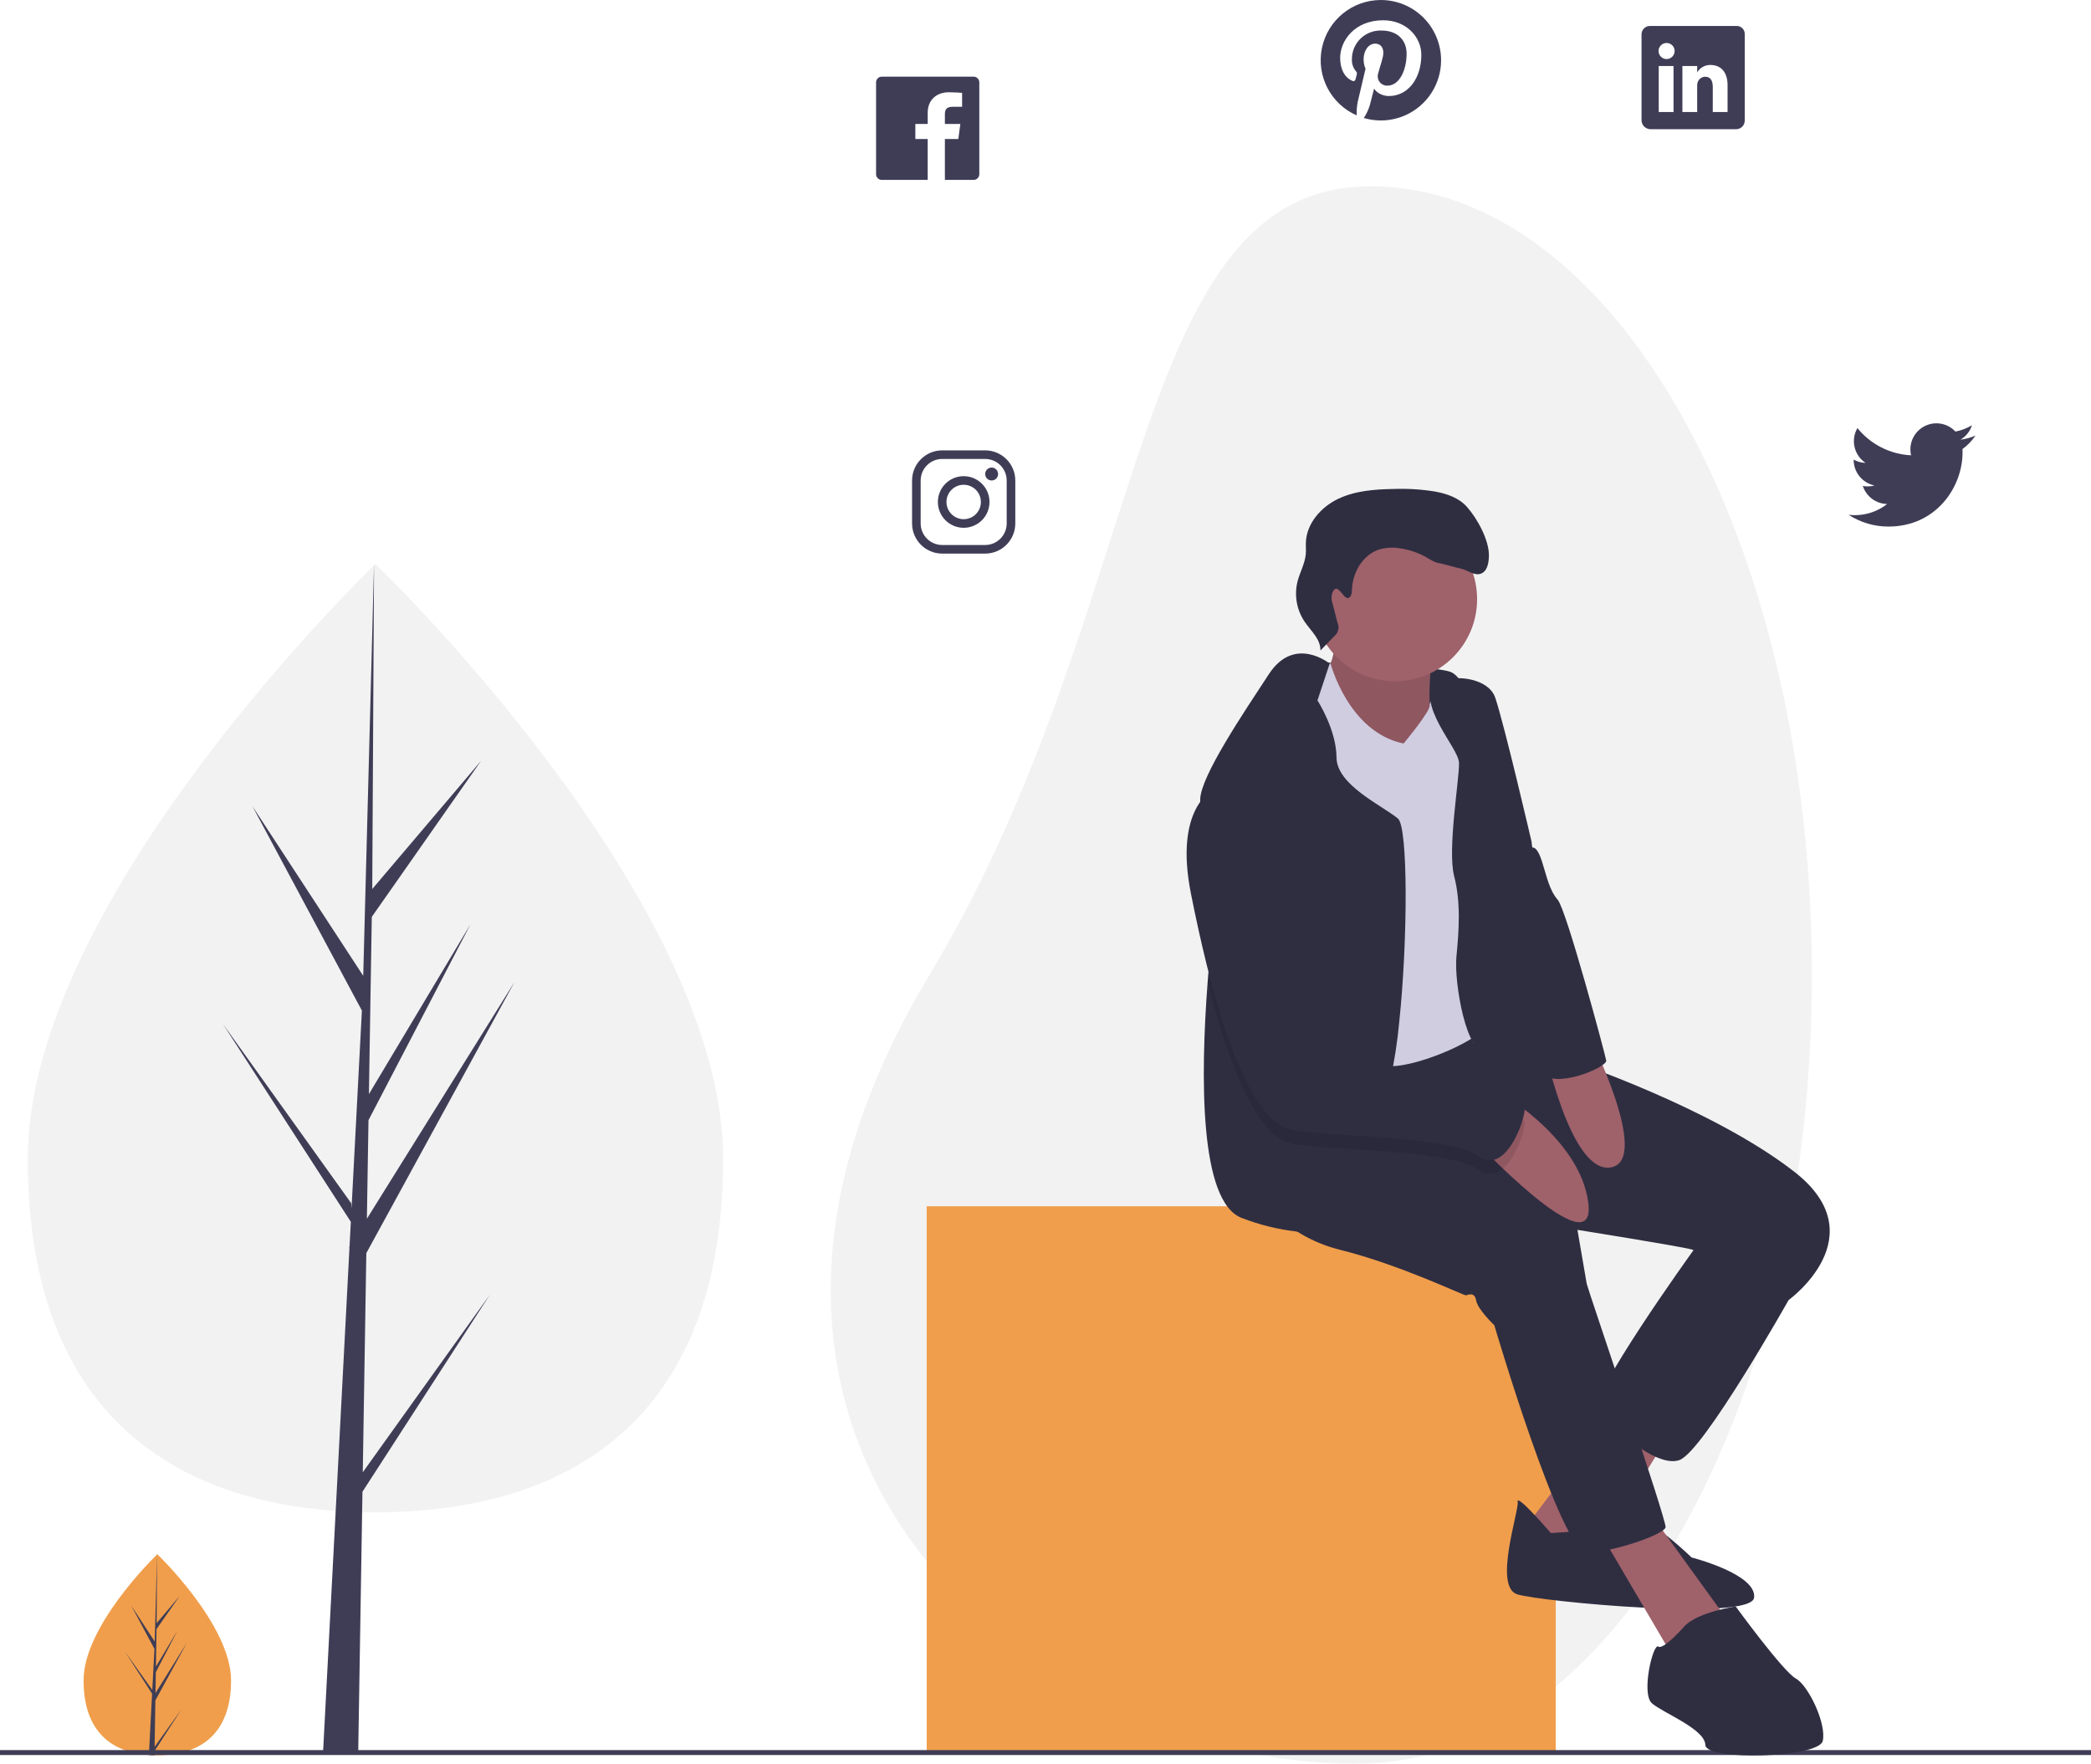
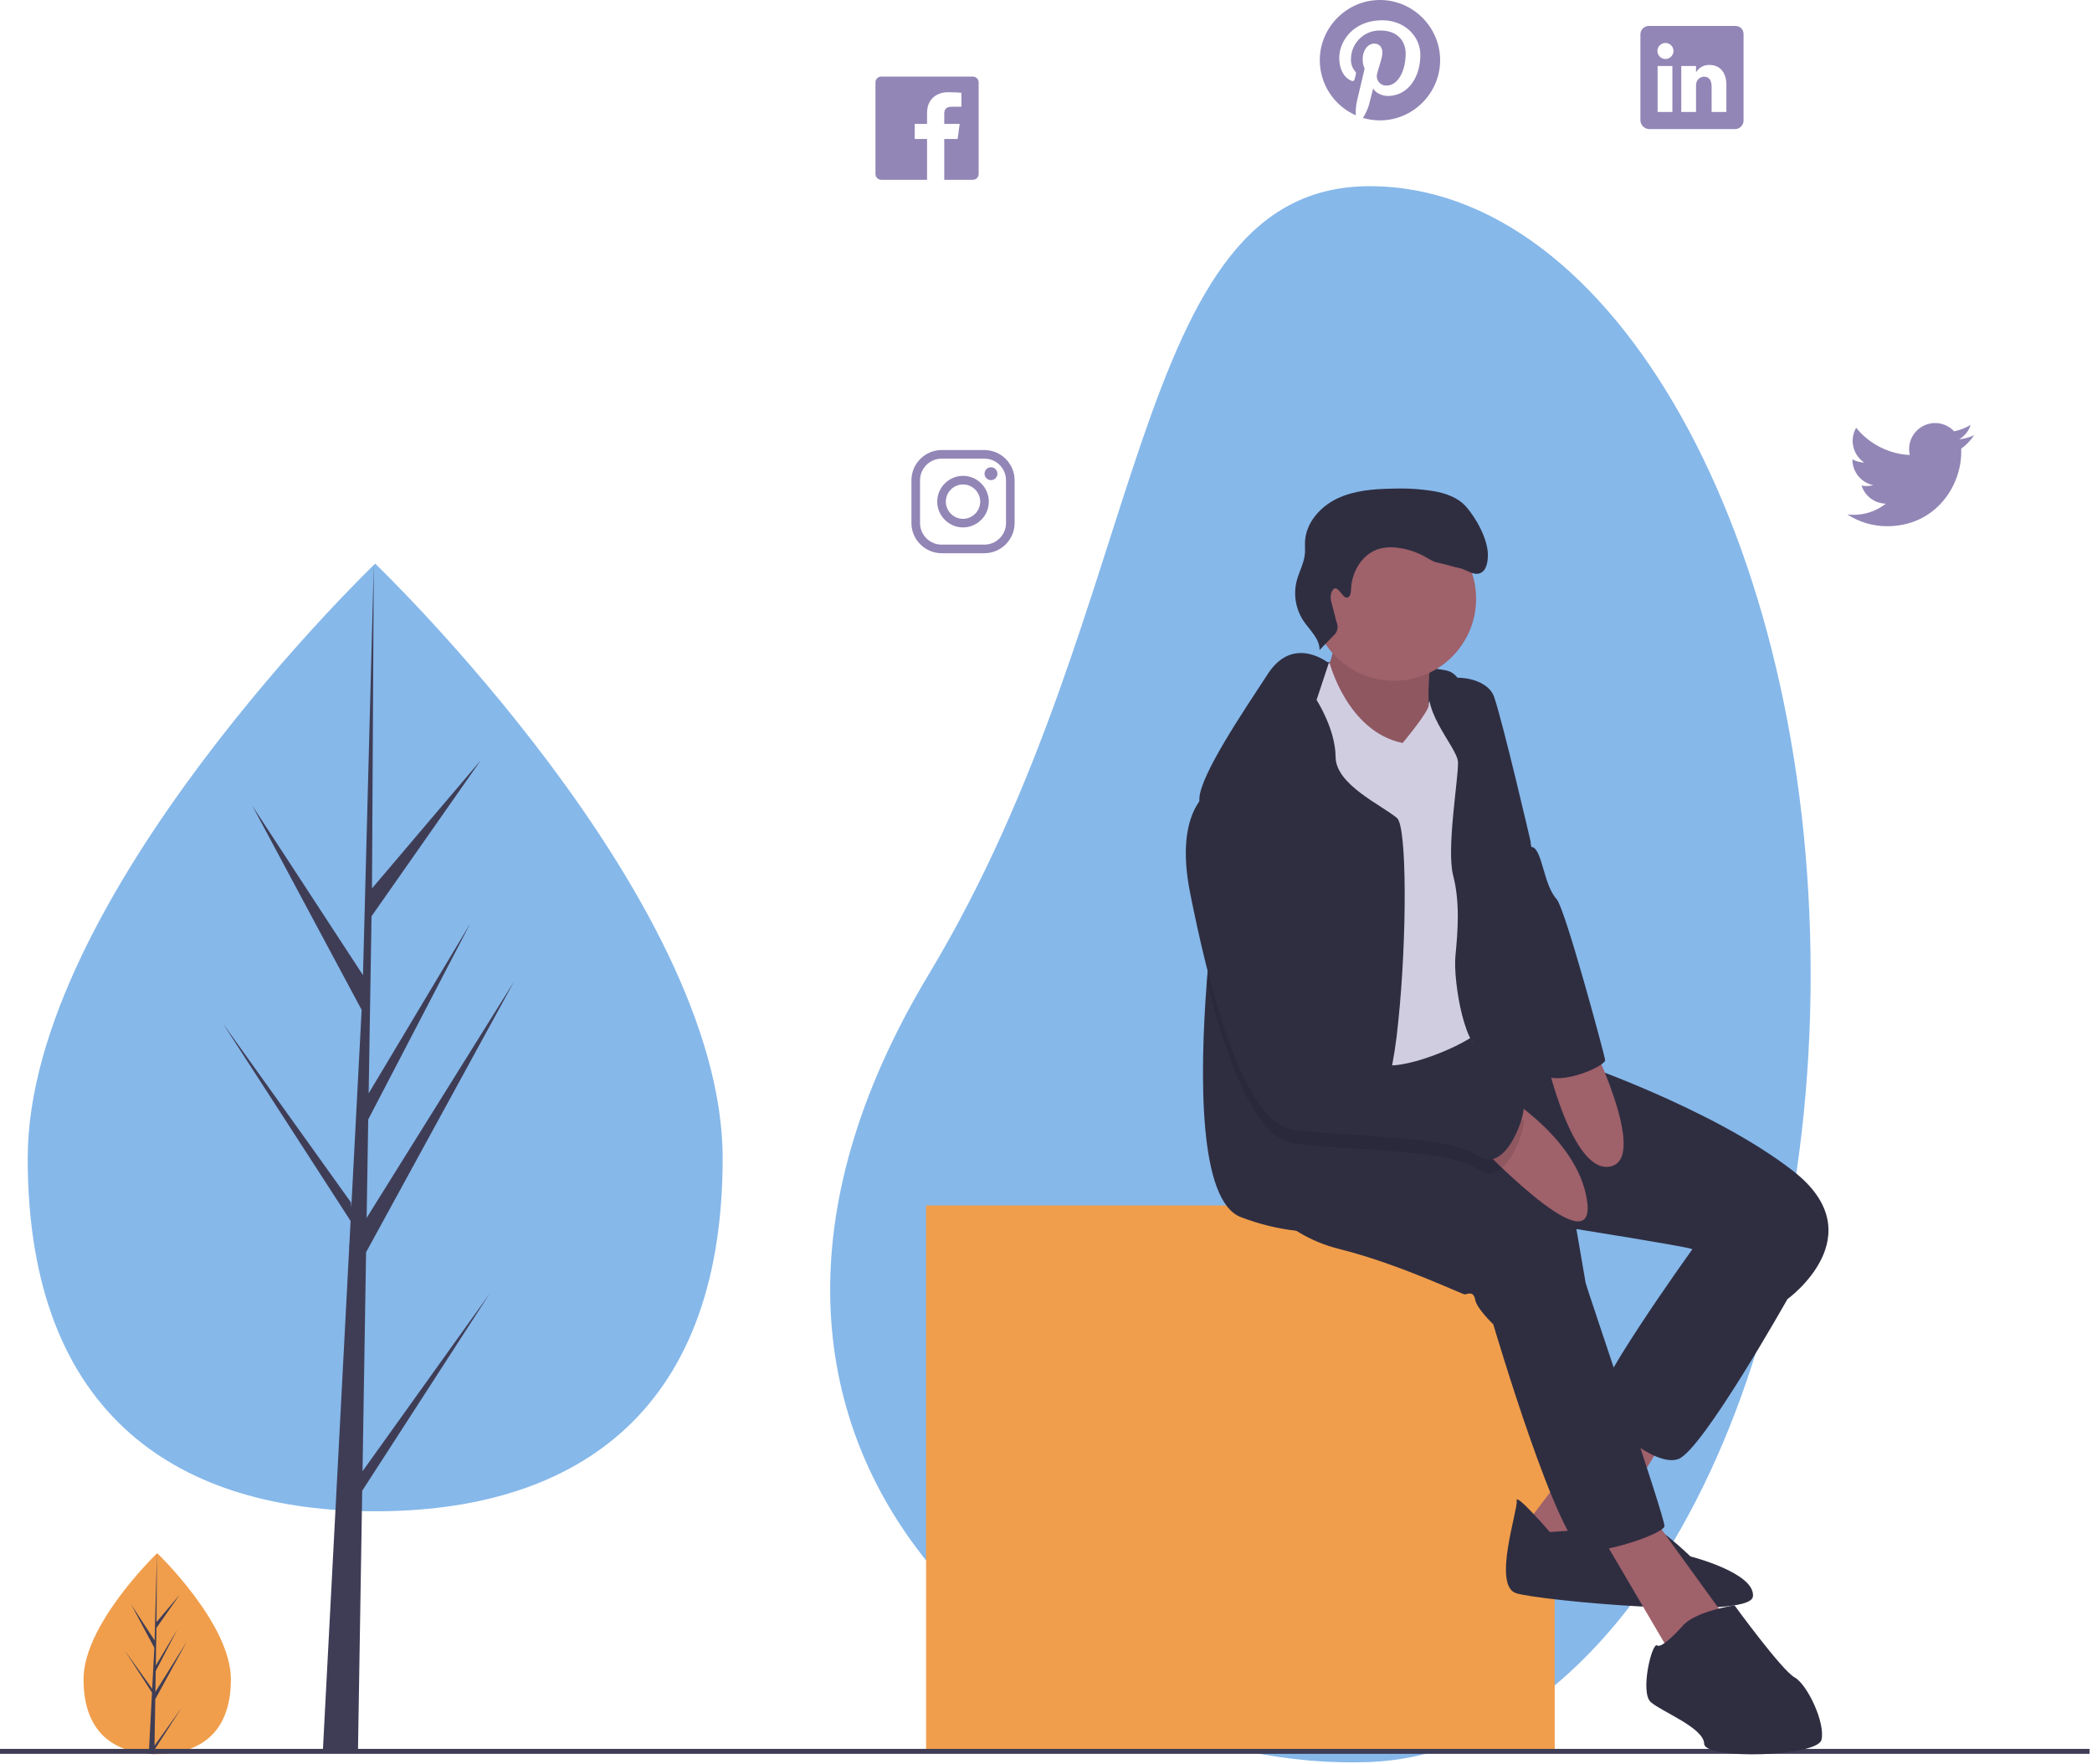
- <svg xmlns="http://www.w3.org/2000/svg" id="b13b70b1-aa4f-457d-9f62-b44ed99594ac" data-name="Layer 1" width="846.02" height="713.53" viewBox="0 0 846.02 713.53">
-   <path d="M270.473,773.111c0,22.469-13.356,30.314-29.834,30.314q-.573,0-1.143-.013c-.763-.016-1.52-.053-2.267-.104-14.871-1.052-26.424-9.301-26.424-30.197,0-21.625,27.634-48.912,29.71-50.932l.004-.004c.08-.078.12-.116.12-.116S270.473,750.643,270.473,773.111Z" transform="translate(-176.9898 -93.23513)" fill="#f09e4c" />
-   <path d="M239.552,799.988l10.912-15.247-10.939,16.921-.029,1.75c-.763-.016-1.52-.053-2.267-.104l1.176-22.479-.009-.174.02-.033.111-2.123-10.966-16.963L238.562,776.907l.025.451.889-16.985-9.388-17.528,9.503,14.547.925-35.212.004-.12v.116l-.154,27.767,9.347-11.008-9.385,13.4-.247,15.207,8.727-14.594-8.763,16.832-.138,8.454,12.669-20.313-12.717,23.263Z" transform="translate(-176.9898 -93.23513)" fill="#3f3d56" />
-   <path d="M910.081,487.623c0,176.179-79.992,315.163-178.5,319-128.463,5.003-296.357-123.086-178.5-319,90.818-150.967,79.917-319,178.5-319S910.081,311.445,910.081,487.623Z" transform="translate(-176.9898 -93.23513)" fill="#f2f2f2" />
-   <rect x="374.947" y="488.049" width="254.514" height="221.025" fill="#f09e4c" />
-   <line y1="709.074" x2="846.02" y2="709.074" fill="none" stroke="#3f3d56" stroke-miterlimit="10" stroke-width="2" />
-   <path d="M735.707,93.235a24.368,24.368,0,0,0-9.779,46.688,21.579,21.579,0,0,1,.424-5.591c.468-1.98,3.133-13.282,3.133-13.282a9.302,9.302,0,0,1-.783-3.851c0-3.611,2.089-6.309,4.699-6.309,2.219,0,3.285,1.664,3.285,3.655,0,2.23-1.425,5.559-2.154,8.648a3.767,3.767,0,0,0,3.851,4.688c4.612,0,7.723-5.928,7.723-12.955,0-5.341-3.601-9.333-10.138-9.333A11.546,11.546,0,0,0,723.97,117.264a7.024,7.024,0,0,0,1.61,4.775,1.191,1.191,0,0,1,.348,1.36c-.12.446-.381,1.523-.5,1.958a.837.837,0,0,1-1.218.609c-3.405-1.392-4.993-5.113-4.993-9.311,0-6.918,5.841-15.218,17.415-15.218,9.301,0,15.425,6.733,15.425,13.956,0,9.562-5.319,16.697-13.151,16.697-2.632,0-5.102-1.425-5.95-3.035,0,0-1.414,5.613-1.719,6.701a20.253,20.253,0,0,1-2.448,5.221,24.37,24.37,0,1,0,6.918-47.743Z" transform="translate(-176.9898 -93.23513)" fill="#3f3d56" />
-   <path d="M976.266,269.458a21.291,21.291,0,0,1-6.048,1.664,10.568,10.568,0,0,0,4.634-5.831,20.926,20.926,0,0,1-6.69,2.556,10.528,10.528,0,0,0-18.22,7.201,10.311,10.311,0,0,0,.272,2.404,29.846,29.846,0,0,1-21.712-11.019,10.552,10.552,0,0,0,3.274,14.076,10.286,10.286,0,0,1-4.786-1.316v.131a10.541,10.541,0,0,0,8.452,10.334,10.601,10.601,0,0,1-2.774.37,9.936,9.936,0,0,1-1.98-.196,10.548,10.548,0,0,0,9.844,7.321,21.115,21.115,0,0,1-13.086,4.514,21.348,21.348,0,0,1-2.513-.152,29.437,29.437,0,0,0,16.121,4.764c19.395,0,29.99-16.067,29.99-30.001,0-.457-.011-.914-.033-1.36A21.438,21.438,0,0,0,976.266,269.458Z" transform="translate(-176.9898 -93.23513)" fill="#3f3d56" />
-   <path d="M570.912,124.252H533.754a2.307,2.307,0,0,0-2.306,2.306v37.159a2.307,2.307,0,0,0,2.306,2.306H552.333V149.488H547.34v-6.092H552.333v-4.503c0-5.395,3.742-8.332,8.561-8.332,2.306,0,4.786.174,5.363.25v5.635h-3.84c-2.622,0-3.122,1.24-3.122,3.068v3.883h6.244l-.816,6.092h-5.428v16.534h11.618a2.307,2.307,0,0,0,2.306-2.306V126.558A2.307,2.307,0,0,0,570.912,124.252Z" transform="translate(-176.9898 -93.23513)" fill="#3f3d56" />
-   <path d="M575.598,278.927a8.728,8.728,0,0,1,8.702,8.702v17.405a8.728,8.728,0,0,1-8.702,8.702H558.193a8.728,8.728,0,0,1-8.702-8.702V287.63a8.728,8.728,0,0,1,8.702-8.702H575.598m0-3.481H558.193a12.219,12.219,0,0,0-12.183,12.183v17.405a12.219,12.219,0,0,0,12.183,12.183H575.598a12.219,12.219,0,0,0,12.183-12.183V287.63A12.219,12.219,0,0,0,575.598,275.447Z" transform="translate(-176.9898 -93.23513)" fill="#3f3d56" />
-   <path d="M578.208,287.63a2.611,2.611,0,1,1,2.611-2.611A2.604,2.604,0,0,1,578.208,287.63Zm-11.313,1.74a6.962,6.962,0,1,1-6.962,6.962,6.968,6.968,0,0,1,6.962-6.962m0-3.481A10.443,10.443,0,1,0,577.338,296.332,10.445,10.445,0,0,0,566.895,285.889Z" transform="translate(-176.9898 -93.23513)" fill="#3f3d56" />
-   <path d="M879.574,103.748H844.721a3.407,3.407,0,0,0-3.568,3.252v34.929a3.674,3.674,0,0,0,3.568,3.579H879.563a3.488,3.488,0,0,0,3.35-3.579V107A3.202,3.202,0,0,0,879.574,103.748Zm-25.476,34.809h-5.983V119.956h5.983Zm-2.785-21.429h-.044a3.253,3.253,0,1,1,.044,0Zm24.649,21.429h-5.983V128.386c0-2.437-.87-4.101-3.035-4.101a3.273,3.273,0,0,0-3.068,2.208,4.028,4.028,0,0,0-.207,1.468v10.595H857.688V119.956h5.983v2.589a6.056,6.056,0,0,1,5.395-3.024c3.927,0,6.897,2.589,6.897,8.169Z" transform="translate(-176.9898 -93.23513)" fill="#3f3d56" />
-   <path d="M714.436,361.354s42.346,1.151,49.34,3.696,10.121,20.74,10.121,20.74l-32.879,10.334-24.592-1.393-18.508,1.308,10.334-27.065Z" transform="translate(-176.9898 -93.23513)" fill="#2f2e41" />
-   <path d="M716.263,347.459s2.786,10.761-3.397,18.38S739.447,400.608,739.447,400.608l17.285-2.971s-3.81-33.064,1.308-41.437S716.263,347.459,716.263,347.459Z" transform="translate(-176.9898 -93.23513)" fill="#9f616a" />
-   <path d="M716.263,347.459s2.786,10.761-3.397,18.38S739.447,400.608,739.447,400.608l17.285-2.971s-3.81-33.064,1.308-41.437S716.263,347.459,716.263,347.459Z" transform="translate(-176.9898 -93.23513)" opacity="0.1" />
-   <polygon points="654.23 568.843 616.092 619.42 642.119 634.616 677.941 576.007 654.23 568.843" fill="#9f616a" />
-   <path d="M804.468,713.508s-14.044-16.319-13.419-12.68-9.993,34.5-.114,37.485,94.601,10.903,95.766,1.336S861.427,723.387,861.427,723.387s-15.708-15.096-19.19-13.561S804.468,713.508,804.468,713.508Z" transform="translate(-176.9898 -93.23513)" fill="#2f2e41" />
-   <polygon points="645.673 617.145 676.136 669.044 699.136 655.725 668.417 613.236 645.673 617.145" fill="#9f616a" />
-   <path d="M870.752,586.909,861.711,599.703s-43.1,59.859-38.522,64.692,23.64,23.099,33.334,19.56S900.66,619.234,900.66,619.234l-8.984-35.921Z" transform="translate(-176.9898 -93.23513)" fill="#2f2e41" />
-   <path d="M685.09,574.799s9.652,18.01,34.116,24.108,50.023,18.565,50.932,18.408,3.483-1.535,4.108,2.104,7.335,9.979,7.335,9.979,27.023,91.829,37.343,91.928,31.529-7.292,31.969-10.178-31.6-96.662-31.913-98.481L815.228,590.833s42.375,6.766,46.327,7.96S900.66,619.234,900.66,619.234s35.836-25.829,2.317-51.913-91.132-45.218-91.132-45.218l-20.669-5.814-18.013-1.075-2.652-10.171-42.662,2.461-44.521,18.892Z" transform="translate(-176.9898 -93.23513)" fill="#2f2e41" />
-   <circle cx="564.405" cy="242.411" r="33.232" fill="#9f616a" />
-   <path d="M711.33,362.356l3.997-.687s7.219,27.795,29.551,32.386c0,0,11.019-13.2,10.549-15.428s8.727-14.111,13.617-7.458-1.194,123.841,2.914,125.945,12.921,4.336,5.828,12.111-35.267,18.238-41.508,14.627-18.991-34.201-24.507-44.493-14.343-45.303-14.343-45.303-11.273-38.338-4.336-47.023S711.33,362.356,711.33,362.356Z" transform="translate(-176.9898 -93.23513)" fill="#d0cde1" />
-   <path d="M743.135,506.626a189.572,189.572,0,0,1-3.807,24.268c-1.63,6.508-3.527,10.437-5.693,10.27-5.526-.413-8.037,7.691-9.332,17.035-1.384,9.913-1.384,21.221-2.143,25.217-1.005,5.28-7.434,9.31-20.283,8.127a90.66,90.66,0,0,1-22.348-5.481c-17.347-6.307-16.834-57.455-13.931-95.409,1.775-23.263,4.443-41.582,4.443-41.582s-5.269-15.717-6.954-26.49a35.211,35.211,0,0,1-.502-5.95c.257-9.41,17.436-34.839,27.818-50.679,10.393-15.84,24.57-4.22,24.57-4.22l-4.934,14.891s7.647,11.799,7.702,23.029,18.307,19.334,24.86,24.77C746.718,427.839,746.617,473.439,743.135,506.626Z" transform="translate(-176.9898 -93.23513)" fill="#2f2e41" />
-   <path d="M757.564,367.054s1.198,1.416,6.681.725c6.576-.828,15.618,1.447,17.719,7.726,3.852,11.514,14.713,58.352,14.713,58.352s4.521,53.548,6.553,65.375,1.024,22.303,3.028,28.515-19.787-11.585-27.819-9.268-13.192-27.705-12.182-38.181,1.862-21.863-.924-32.623,2.153-39.24,1.969-45.765S749.592,378.94,757.564,367.054Z" transform="translate(-176.9898 -93.23513)" fill="#2f2e41" />
-   <path d="M781.078,533.48s35.186,19.196,38.553,46.518S772.569,553.542,772.569,553.542Z" transform="translate(-176.9898 -93.23513)" fill="#9f616a" />
-   <path d="M801.164,514.104s10.782,54.345,27.577,51.458-9.382-54.585-9.382-54.585Z" transform="translate(-176.9898 -93.23513)" fill="#9f616a" />
-   <path d="M858.684,751.021s-8.6,9.908-10.732,8.401-7.036,19.005-2.615,22.929,21.45,10.363,21.635,16.887,45.857,5.231,47.492-1.606-5.729-22.431-10.903-25.288-24.306-29.155-24.306-29.155S864.27,745.378,858.684,751.021Z" transform="translate(-176.9898 -93.23513)" fill="#2f2e41" />
-   <path d="M775.473,566.716c-8.16-5.76-30.943-7.189-51.171-8.517-8.874-.569-17.258-1.127-23.699-2.032-6.207-.86-11.788-6.53-16.744-14.981-7.513-12.804-13.585-32.004-18.262-50.534,1.775-23.263,4.443-41.582,4.443-41.582s-5.269-15.717-6.954-26.49a14.176,14.176,0,0,1,4.487-4.041c21.455-9.209,41.939,81.422,44.54,95.644.045.234.078.458.112.647,1.261,7.323,14.891,13.585,27.103,16.063,7.524,1.529,14.523,1.63,17.749-.357,8.473-5.202,34.527,15.617,36.503,16.209C795.555,547.349,787.194,575.01,775.473,566.716Z" transform="translate(-176.9898 -93.23513)" opacity="0.1" />
-   <path d="M667.577,412.961s-15.594,7.363-8.742,41.778,20.655,92.923,41.764,95.851,63.143,2.26,74.87,10.547,20.086-19.375,18.11-19.972-28.032-21.408-36.504-16.205-42.815-3.881-44.848-15.707S689.382,403.593,667.577,412.961Z" transform="translate(-176.9898 -93.23513)" fill="#2f2e41" />
-   <path d="M779.946,396.457l17.138,39.767s1.725-.861,3.73,5.351,2.943,11.67,6.454,15.75,19.134,62.276,19.603,65.005S805.293,534.469,800.367,526.886,779.946,396.457,779.946,396.457Z" transform="translate(-176.9898 -93.23513)" fill="#2f2e41" />
-   <path d="M722.488,335.183c1.274-.34,1.461-2.031,1.503-3.348.229-7.055,4.477-14.295,11.231-16.349a18.881,18.881,0,0,1,7.959-.438,30.145,30.145,0,0,1,10.778,3.596c1.759.989,3.484,2.18,5.48,2.482,1.318.2,7.023,1.858,8.335,2.092,2.885.513,5.566,3.094,8.334,2.134,2.648-.919,3.235-4.348,3.299-7.15.146-6.385-4.701-15.221-8.97-19.971-3.24-3.604-8.118-5.268-12.886-6.133a85.79,85.79,0,0,0-16.853-1.025c-7.631.136-15.474.725-22.355,4.027s-12.661,9.873-12.991,17.499c-.069,1.588.095,3.183-.038,4.768-.326,3.865-2.378,7.356-3.341,11.113a20.335,20.335,0,0,0,2.84,16.25c2.554,3.758,6.568,7.157,6.42,11.699l5.537-5.737a4.547,4.547,0,0,0,1.352-5.556l-1.96-7.645a6.898,6.898,0,0,1-.17-4.255C718.093,328.043,720.365,335.75,722.488,335.183Z" transform="translate(-176.9898 -93.23513)" fill="#2f2e41" />
-   <path d="M469.572,562.169c0,105.949-62.985,142.942-140.681,142.942S188.211,668.118,188.211,562.169,328.892,321.437,328.892,321.437,469.572,456.22,469.572,562.169Z" transform="translate(-176.9898 -93.23513)" fill="#f2f2f2" />
-   <polygon points="146.777 595.669 148.218 507 208.179 397.303 148.444 493.09 149.091 453.22 190.417 373.856 149.263 442.67 149.263 442.67 150.428 370.963 194.68 307.779 150.611 359.687 151.339 228.202 146.765 402.264 147.14 395.084 102.149 326.217 146.419 408.868 142.227 488.953 142.102 486.827 90.235 414.355 141.945 494.336 141.421 504.352 141.327 504.502 141.37 505.324 130.734 708.506 144.944 708.506 146.649 603.558 198.232 523.773 146.777 595.669" fill="#3f3d56" />
+ <svg xmlns="http://www.w3.org/2000/svg" width="100%" height="100%" viewBox="0 0 847 714" version="1.1" xml:space="preserve" style="fill-rule:evenodd;clip-rule:evenodd;stroke-miterlimit:10;">
+   <path d="M93.483,679.876c0,22.469 -13.356,30.314 -29.833,30.314c-0.382,0 -0.763,-0.004 -1.144,-0.013c-0.763,-0.016 -1.519,-0.053 -2.266,-0.104c-14.871,-1.052 -26.424,-9.301 -26.424,-30.197c0,-21.625 27.634,-48.912 29.71,-50.932l0.004,-0.003c0.08,-0.079 0.12,-0.117 0.12,-0.117c0,0 29.833,28.583 29.833,51.052Z" style="fill:#f09e4c;fill-rule:nonzero;" />
+   <path d="M62.563,706.752l10.911,-15.246l-10.939,16.921l-0.029,1.75c-0.763,-0.016 -1.519,-0.053 -2.266,-0.104l1.176,-22.479l-0.009,-0.175l0.02,-0.032l0.11,-2.123l-10.966,-16.963l11.001,15.37l0.025,0.451l0.889,-16.984l-9.388,-17.528l9.503,14.547l0.925,-35.213l0.004,-0.12l0,0.116l-0.155,27.768l9.347,-11.008l-9.385,13.4l-0.247,15.206l8.727,-14.594l-8.764,16.832l-0.138,8.454l12.67,-20.313l-12.717,23.263l-0.305,18.804Z" style="fill:#3f3d56;fill-rule:nonzero;" />
+   <path d="M733.091,394.388c0,176.179 -79.992,315.164 -178.5,319c-128.463,5.004 -296.357,-123.086 -178.5,-319c90.818,-150.967 79.917,-319 178.5,-319c98.583,0 178.5,142.821 178.5,319Z" style="fill:#86b8ea;fill-rule:nonzero;" />
+   <rect x="374.947" y="488.049" width="254.514" height="221.025" style="fill:#f09e4c;" />
+   <path d="M0,709.074l846.02,0" style="fill:none;fill-rule:nonzero;stroke:#3f3d56;stroke-width:2px;" />
+   <path d="M558.717,0c-13.367,0.001 -24.366,11.001 -24.366,24.368c0,9.658 5.741,18.443 14.587,22.32c-0.102,-1.875 0.04,-3.754 0.424,-5.592c0.468,-1.979 3.133,-13.281 3.133,-13.281c-0.532,-1.214 -0.799,-2.526 -0.783,-3.851c0,-3.612 2.089,-6.309 4.699,-6.309c2.219,0 3.285,1.664 3.285,3.655c0,2.23 -1.425,5.558 -2.154,8.648c-0.076,0.302 -0.115,0.614 -0.115,0.926c0,2.067 1.7,3.767 3.767,3.767c0.066,0 0.133,-0.002 0.199,-0.005c4.612,0 7.723,-5.929 7.723,-12.956c0,-5.341 -3.6,-9.333 -10.138,-9.333c-0.151,-0.006 -0.302,-0.009 -0.453,-0.009c-6.334,0 -11.546,5.212 -11.546,11.546c0,0.045 0.001,0.09 0.001,0.135c-0.072,1.736 0.502,3.438 1.61,4.775c0.398,0.329 0.539,0.881 0.348,1.36c-0.119,0.446 -0.381,1.523 -0.5,1.958c-0.064,0.405 -0.417,0.707 -0.827,0.707c-0.137,0 -0.271,-0.034 -0.392,-0.098c-3.404,-1.392 -4.992,-5.112 -4.992,-9.311c0,-6.918 5.841,-15.218 17.415,-15.218c9.301,0 15.425,6.733 15.425,13.956c0,9.562 -5.32,16.698 -13.152,16.698c-2.632,0 -5.101,-1.425 -5.95,-3.035c0,0 -1.414,5.613 -1.718,6.7c-0.563,1.849 -1.387,3.607 -2.448,5.222c2.241,0.662 4.566,0.998 6.903,0.998c13.37,0 24.371,-11.001 24.371,-24.371c0,-13.363 -10.992,-24.362 -24.356,-24.37l0,0Z" style="fill:#9286b6;fill-rule:nonzero;" />
+   <path d="M799.277,176.223c-1.923,0.85 -3.961,1.411 -6.049,1.664c2.201,-1.316 3.849,-3.389 4.634,-5.83c-2.066,1.23 -4.329,2.095 -6.689,2.556c-1.99,-2.129 -4.778,-3.339 -7.692,-3.339c-5.776,0 -10.529,4.752 -10.529,10.528c0,0.004 0,0.008 0,0.012c-0.004,0.809 0.088,1.616 0.272,2.404c-8.47,-0.419 -16.373,-4.43 -21.712,-11.019c-2.781,4.793 -1.337,11.002 3.274,14.076c-1.679,-0.042 -3.322,-0.493 -4.786,-1.316l0,0.13c-0.001,4.998 3.553,9.344 8.452,10.334c-0.904,0.245 -1.837,0.37 -2.774,0.37c-0.665,0.001 -1.328,-0.064 -1.979,-0.196c1.375,4.283 5.346,7.236 9.844,7.321c-3.73,2.932 -8.342,4.523 -13.086,4.514c-0.84,-0.001 -1.679,-0.052 -2.513,-0.152c4.796,3.121 10.399,4.777 16.121,4.764c19.395,0 29.99,-16.066 29.99,-30.001c0,-0.456 -0.011,-0.913 -0.032,-1.359c2.061,-1.494 3.84,-3.343 5.254,-5.461Z" style="fill:#9286b6;fill-rule:nonzero;" />
+   <path d="M393.922,31.016l-37.158,0c-1.265,0.001 -2.306,1.042 -2.306,2.307l0,37.158c0,1.265 1.041,2.306 2.306,2.306l18.579,0l0,-16.534l-4.993,0l0,-6.092l4.993,0l0,-4.503c0,-5.395 3.742,-8.332 8.561,-8.332c2.306,0 4.786,0.174 5.363,0.25l0,5.635l-3.84,0c-2.622,0 -3.122,1.24 -3.122,3.067l0,3.883l6.244,0l-0.816,6.092l-5.428,0l0,16.534l11.618,0c1.264,0 2.305,-1.041 2.306,-2.306l0,-37.158c-0.001,-1.265 -1.042,-2.306 -2.307,-2.307Z" style="fill:#9286b6;fill-rule:nonzero;" />
+   <path d="M398.608,185.692c4.768,0.014 8.688,3.934 8.702,8.703l0,17.404c-0.014,4.769 -3.934,8.688 -8.702,8.702l-17.405,0c-4.768,-0.014 -8.688,-3.933 -8.702,-8.702l0,-17.404c0.014,-4.769 3.934,-8.689 8.702,-8.703l17.405,0m0,-3.481l-17.405,0c-6.676,0.02 -12.163,5.508 -12.183,12.184l0,17.404c0.02,6.676 5.507,12.164 12.183,12.183l17.405,0c6.676,-0.019 12.163,-5.507 12.183,-12.183l0,-17.404c-0.02,-6.676 -5.507,-12.164 -12.183,-12.184Z" style="fill:#9286b6;fill-rule:nonzero;" />
+   <path d="M401.218,194.395c0,0 0,0 0,0c-1.432,0 -2.61,-1.179 -2.61,-2.611c0,-1.432 1.178,-2.611 2.61,-2.611c1.433,0 2.611,1.179 2.611,2.611c0,0.002 0,0.004 0,0.006c0,1.429 -1.176,2.605 -2.604,2.605c-0.002,0 -0.004,0 -0.007,0Zm-11.312,1.74c3.819,0 6.961,3.143 6.961,6.962c0,3.819 -3.142,6.962 -6.961,6.962c-3.82,0 -6.962,-3.143 -6.962,-6.962c0,0 0,0 0,0c0.003,-3.818 3.144,-6.958 6.962,-6.962m0,-3.481c0,0 -0.001,0 -0.001,0c-5.728,0 -10.442,4.714 -10.442,10.443c0,5.729 4.714,10.443 10.442,10.443c5.729,0 10.443,-4.714 10.443,-10.443c0,0 0,0 0,0c-0.001,-5.728 -4.714,-10.441 -10.442,-10.443Z" style="fill:#9286b6;fill-rule:nonzero;" />
+   <path d="M702.584,10.513l-34.853,0c-0.054,-0.003 -0.109,-0.004 -0.164,-0.004c-1.812,0 -3.324,1.446 -3.404,3.256l0,34.929c0.05,1.94 1.629,3.523 3.568,3.579l34.842,0c1.896,-0.075 3.401,-1.683 3.35,-3.579l0,-34.929c0.001,-0.018 0.001,-0.036 0.001,-0.053c0,-1.757 -1.446,-3.202 -3.202,-3.202c-0.046,0 -0.092,0.001 -0.138,0.003Zm-25.476,34.809l-5.983,0l0,-18.601l5.983,0l0,18.601Zm-2.785,-21.43l-0.043,0c-1.776,-0.012 -3.231,-1.476 -3.231,-3.252c0,-1.785 1.468,-3.253 3.253,-3.253c1.784,0 3.252,1.468 3.252,3.253c0,1.776 -1.454,3.24 -3.231,3.252Zm24.65,21.43l-5.983,0l0,-10.171c0,-2.437 -0.871,-4.101 -3.035,-4.101c-1.384,0.012 -2.618,0.9 -3.068,2.208c-0.159,0.473 -0.229,0.971 -0.206,1.469l0,10.595l-5.983,0l0,-18.601l5.983,0l0,2.589c1.107,-1.918 3.182,-3.08 5.395,-3.024c3.927,0 6.897,2.588 6.897,8.169l0,10.867Z" style="fill:#9286b6;fill-rule:nonzero;" />
+   <path d="M537.446,268.119c0,0 42.347,1.151 49.34,3.695c6.994,2.545 10.122,20.74 10.122,20.74l-32.88,10.334l-24.591,-1.393l-18.508,1.308l10.334,-27.065l6.183,-7.619Z" style="fill:#2f2e41;fill-rule:nonzero;" />
+   <path d="M539.273,254.223c0,0 2.786,10.761 -3.397,18.38c-6.184,7.62 26.582,34.77 26.582,34.77l17.285,-2.971c0,0 -3.81,-33.064 1.308,-41.437c5.117,-8.372 -41.778,-8.742 -41.778,-8.742Z" style="fill:#9f616a;fill-rule:nonzero;" />
+   <path d="M539.273,254.223c0,0 2.786,10.761 -3.397,18.38c-6.184,7.62 26.582,34.77 26.582,34.77l17.285,-2.971c0,0 -3.81,-33.064 1.308,-41.437c5.117,-8.372 -41.778,-8.742 -41.778,-8.742Z" style="fill-opacity:0.1;fill-rule:nonzero;" />
+   <path d="M654.23,568.843l-38.138,50.577l26.027,15.196l35.822,-58.609l-23.711,-7.164Z" style="fill:#9f616a;fill-rule:nonzero;" />
+   <path d="M627.478,620.273c0,0 -14.045,-16.319 -13.419,-12.68c0.625,3.639 -9.993,34.5 -0.114,37.485c9.88,2.985 94.601,10.902 95.766,1.336c1.166,-9.567 -25.274,-16.262 -25.274,-16.262c0,0 -15.707,-15.096 -19.19,-13.561c-3.483,1.535 -37.769,3.682 -37.769,3.682Z" style="fill:#2f2e41;fill-rule:nonzero;" />
+   <path d="M645.673,617.145l30.463,51.899l23,-13.319l-30.719,-42.489l-22.744,3.909Z" style="fill:#9f616a;fill-rule:nonzero;" />
+   <path d="M693.762,493.674l-9.041,12.794c0,0 -43.099,59.859 -38.522,64.692c4.577,4.833 23.639,23.099 33.334,19.56c9.695,-3.54 44.137,-64.721 44.137,-64.721l-8.984,-35.921l-20.924,3.596Z" style="fill:#2f2e41;fill-rule:nonzero;" />
+   <path d="M508.1,481.563c0,0 9.652,18.011 34.116,24.109c24.464,6.098 50.023,18.564 50.932,18.408c0.91,-0.156 3.483,-1.535 4.109,2.104c0.625,3.639 7.335,9.979 7.335,9.979c0,0 27.022,91.828 37.343,91.928c10.32,0.099 31.528,-7.292 31.969,-10.178c0.441,-2.886 -31.6,-96.662 -31.913,-98.481l-3.753,-21.834c0,0 42.375,6.766 46.327,7.96c3.952,1.194 39.105,20.441 39.105,20.441c0,0 35.836,-25.829 2.317,-51.913c-33.519,-26.085 -91.132,-45.218 -91.132,-45.218l-20.669,-5.814l-18.013,-1.075l-2.652,-10.171l-42.662,2.462l-44.522,18.891l1.763,48.402Z" style="fill:#2f2e41;fill-rule:nonzero;" />
+   <circle cx="564.405" cy="242.411" r="33.232" style="fill:#9f616a;" />
+   <path d="M534.34,269.121l3.997,-0.687c0,0 7.219,27.795 29.551,32.386c0,0 11.019,-13.2 10.549,-15.428c-0.471,-2.227 8.726,-14.111 13.616,-7.458c4.89,6.652 -1.194,123.841 2.915,125.944c4.108,2.104 12.921,4.336 5.828,12.111c-7.094,7.776 -35.268,18.238 -41.508,14.628c-6.24,-3.611 -18.991,-34.201 -24.507,-44.493c-5.515,-10.292 -14.343,-45.303 -14.343,-45.303c0,0 -11.272,-38.338 -4.335,-47.023c6.937,-8.685 18.237,-24.677 18.237,-24.677Z" style="fill:#d0cde1;fill-rule:nonzero;" />
+   <path d="M566.145,413.391c-0.743,8.163 -2.015,16.27 -3.807,24.268c-1.63,6.508 -3.527,10.438 -5.693,10.27c-5.525,-0.413 -8.037,7.692 -9.332,17.035c-1.384,9.912 -1.384,21.22 -2.143,25.217c-1.005,5.28 -7.435,9.31 -20.283,8.126c-7.652,-0.87 -15.162,-2.712 -22.348,-5.481c-17.347,-6.307 -16.834,-57.455 -13.932,-95.409c1.775,-23.263 4.443,-41.581 4.443,-41.581c0,0 -5.269,-15.718 -6.954,-26.49c-0.336,-1.965 -0.504,-3.956 -0.503,-5.95c0.257,-9.41 17.437,-34.839 27.818,-50.679c10.393,-15.84 24.57,-4.22 24.57,-4.22l-4.934,14.891c0,0 7.646,11.8 7.702,23.029c0.056,11.23 18.307,19.335 24.86,24.771c4.119,3.416 4.019,49.016 0.536,82.203Z" style="fill:#2f2e41;fill-rule:nonzero;" />
+   <path d="M580.575,273.819c0,0 1.197,1.415 6.681,0.725c6.576,-0.829 15.618,1.447 17.719,7.725c3.852,11.514 14.712,58.353 14.712,58.353c0,0 4.521,53.547 6.553,65.374c2.033,11.827 1.024,22.304 3.028,28.516c2.005,6.211 -19.787,-11.586 -27.818,-9.269c-8.032,2.317 -13.192,-27.704 -12.183,-38.181c1.01,-10.476 1.862,-21.863 -0.924,-32.623c-2.786,-10.761 2.154,-39.241 1.969,-45.765c-0.185,-6.525 -17.71,-22.969 -9.737,-34.855Z" style="fill:#2f2e41;fill-rule:nonzero;" />
+   <path d="M604.088,440.244c0,0 35.186,19.196 38.553,46.518c3.368,27.322 -47.062,-26.455 -47.062,-26.455l8.509,-20.063Z" style="fill:#9f616a;fill-rule:nonzero;" />
+   <path d="M624.174,420.869c0,0 10.781,54.345 27.577,51.458c16.795,-2.886 -9.382,-54.585 -9.382,-54.585l-18.195,3.127Z" style="fill:#9f616a;fill-rule:nonzero;" />
+   <path d="M681.694,657.786c0,0 -8.6,9.908 -10.733,8.401c-2.132,-1.507 -7.036,19.005 -2.615,22.929c4.421,3.923 21.45,10.362 21.635,16.887c0.185,6.525 45.858,5.231 47.492,-1.606c1.635,-6.838 -5.728,-22.432 -10.903,-25.289c-5.174,-2.857 -24.306,-29.154 -24.306,-29.154c0,0 -14.984,2.188 -20.57,7.832Z" style="fill:#2f2e41;fill-rule:nonzero;" />
+   <path d="M598.484,473.481c-8.16,-5.76 -30.944,-7.189 -51.171,-8.517c-8.875,-0.569 -17.258,-1.128 -23.699,-2.032c-6.206,-0.859 -11.788,-6.53 -16.744,-14.98c-7.513,-12.804 -13.585,-32.004 -18.263,-50.535c1.775,-23.263 4.443,-41.581 4.443,-41.581c0,0 -5.269,-15.718 -6.954,-26.49c1.188,-1.654 2.719,-3.032 4.487,-4.041c21.455,-9.209 41.939,81.422 44.54,95.644c0.045,0.234 0.078,0.457 0.112,0.647c1.261,7.323 14.891,13.585 27.103,16.063c7.524,1.53 14.523,1.63 17.749,-0.357c8.473,-5.202 34.527,15.617 36.503,16.209c1.976,0.603 -6.385,28.264 -18.106,19.97Z" style="fill-opacity:0.1;fill-rule:nonzero;" />
+   <path d="M490.587,319.726c0,0 -15.594,7.363 -8.742,41.778c6.851,34.414 20.654,92.923 41.764,95.851c21.109,2.928 63.142,2.26 74.87,10.548c11.727,8.287 20.086,-19.375 18.11,-19.973c-1.976,-0.597 -28.032,-21.407 -36.504,-16.205c-8.472,5.203 -42.816,-3.88 -44.849,-15.707c-2.032,-11.827 -22.843,-105.66 -44.649,-96.292Z" style="fill:#2f2e41;fill-rule:nonzero;" />
+   <path d="M602.956,303.222l17.138,39.767c0,0 1.725,-0.861 3.73,5.351c2.004,6.212 2.942,11.671 6.453,15.751c3.511,4.079 19.134,62.275 19.603,65.005c0.469,2.729 -21.577,12.138 -26.503,4.555c-4.926,-7.583 -20.421,-130.429 -20.421,-130.429Z" style="fill:#2f2e41;fill-rule:nonzero;" />
+   <path d="M545.498,241.948c1.274,-0.34 1.461,-2.031 1.504,-3.348c0.228,-7.056 4.477,-14.295 11.23,-16.349c2.592,-0.711 5.305,-0.86 7.959,-0.438c3.788,0.504 7.446,1.725 10.778,3.596c1.759,0.988 3.485,2.18 5.48,2.482c1.318,0.199 7.023,1.858 8.335,2.091c2.885,0.514 5.566,3.095 8.334,2.134c2.648,-0.919 3.234,-4.348 3.298,-7.15c0.146,-6.385 -4.7,-15.221 -8.97,-19.971c-3.239,-3.604 -8.117,-5.268 -12.886,-6.133c-5.57,-0.895 -11.215,-1.239 -16.852,-1.025c-7.631,0.136 -15.474,0.725 -22.355,4.027c-6.881,3.301 -12.661,9.873 -12.991,17.498c-0.069,1.589 0.095,3.184 -0.039,4.768c-0.325,3.865 -2.378,7.356 -3.34,11.113c-1.391,5.572 -0.359,11.48 2.839,16.25c2.554,3.759 6.568,7.158 6.42,11.699l5.538,-5.737c1.698,-1.296 2.264,-3.623 1.352,-5.555l-1.96,-7.646c-0.504,-1.364 -0.563,-2.854 -0.17,-4.254c2.102,-5.192 4.373,2.515 6.496,1.948Z" style="fill:#2f2e41;fill-rule:nonzero;" />
+   <path d="M292.583,468.934c0,105.949 -62.985,142.942 -140.681,142.942c-77.696,0 -140.681,-36.993 -140.681,-142.942c0,-105.949 140.681,-240.732 140.681,-240.732c0,0 140.681,134.783 140.681,240.732Z" style="fill:#86b8ea;fill-rule:nonzero;" />
+   <path d="M146.777,595.669l1.441,-88.669l59.961,-109.697l-59.735,95.787l0.647,-39.87l41.326,-79.364l-41.154,68.814l1.165,-71.707l44.252,-63.184l-44.069,51.908l0.728,-131.485l-4.574,174.062l0.375,-7.18l-44.991,-68.867l44.27,82.651l-4.192,80.085l-0.125,-2.126l-51.867,-72.472l51.71,79.981l-0.524,10.016l-0.094,0.15l0.043,0.822l-10.636,203.182l14.21,0l1.705,-104.948l51.583,-79.785l-51.455,71.896Z" style="fill:#3f3d56;fill-rule:nonzero;" />
</svg>
